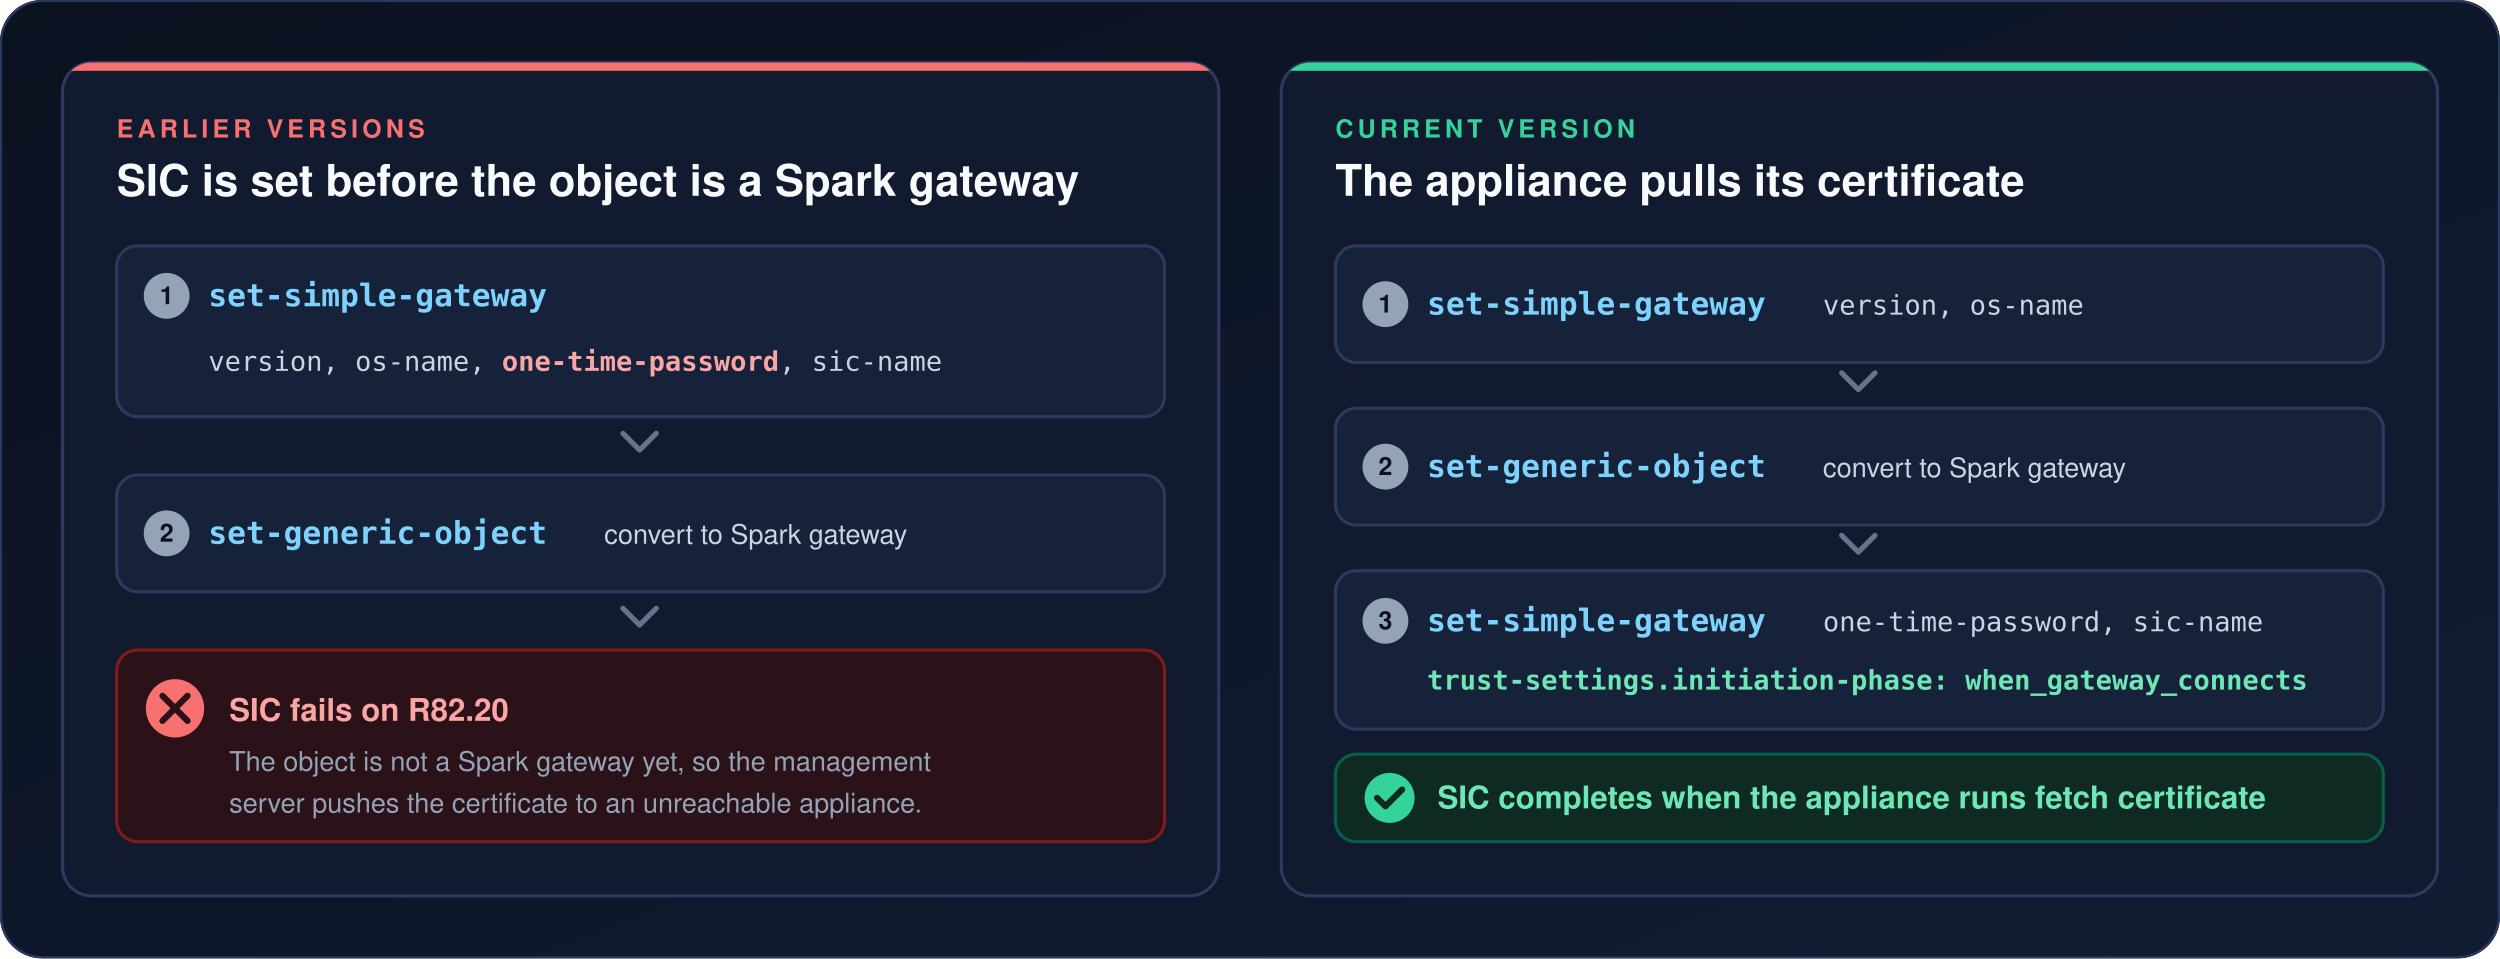
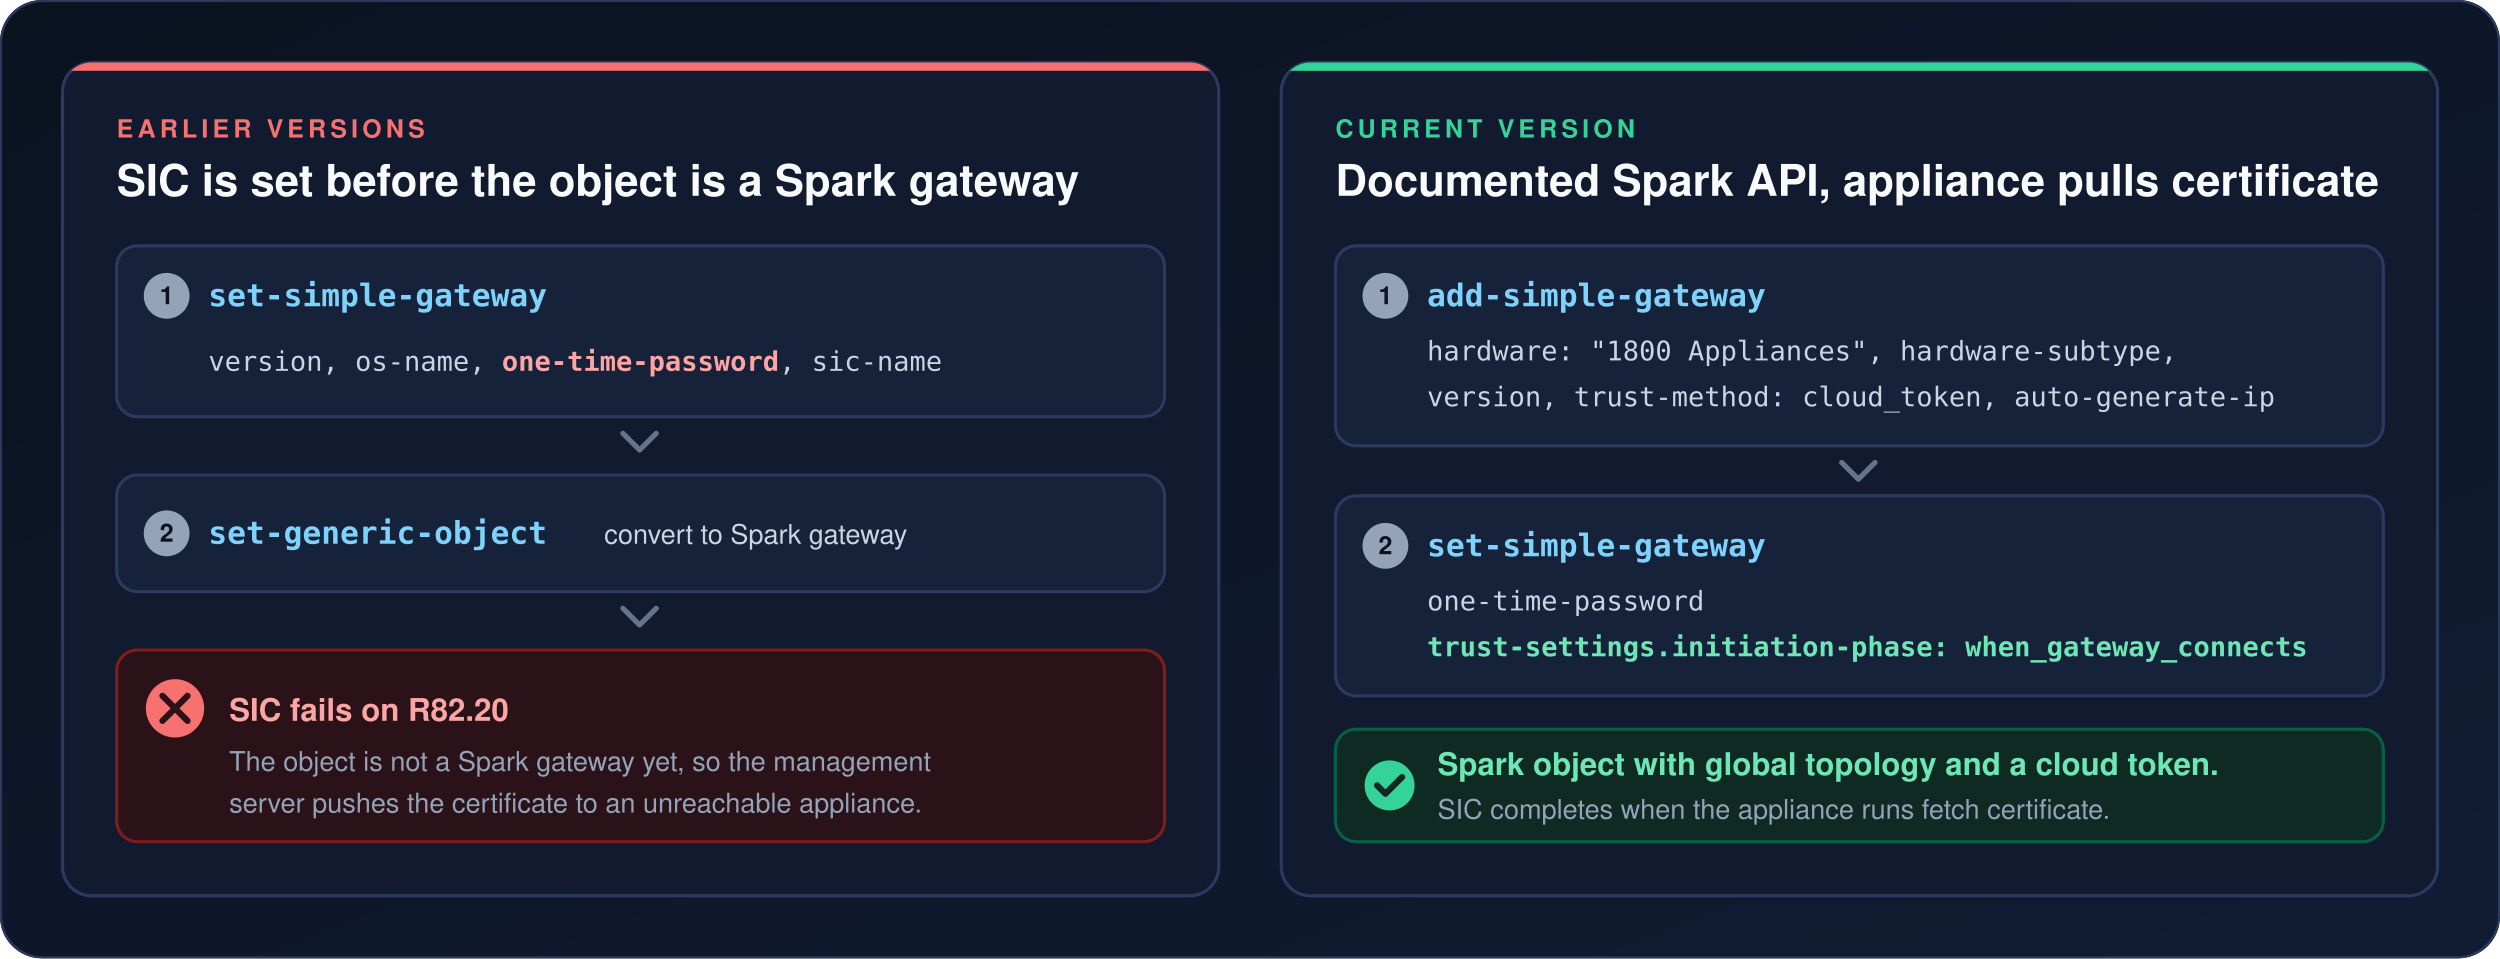
<svg xmlns="http://www.w3.org/2000/svg" width="1200" height="460" viewBox="0 0 1200 460" role="img" aria-labelledby="title desc">
  <defs>
    <linearGradient id="bg" x1="0" y1="0" x2="1" y2="1">
      <stop offset="0" stop-color="#0B1220" />
      <stop offset="1" stop-color="#111C33" />
    </linearGradient>
    <style>
      .sans { font-family: "Segoe UI", "Helvetica Neue", Helvetica, Arial, sans-serif; }
      .mono { font-family: "Cascadia Code", Consolas, "SFMono-Regular", Menlo, monospace; }
      .panel { fill: #111A2E; stroke: #2B3A5E; stroke-width: 1.5; }
      .label { font-size: 12px; font-weight: 700; letter-spacing: 2px; }
      .head { font-size: 21px; font-weight: 700; fill: #F8FAFC; }
      .call { fill: #16213A; stroke: #2B3A5E; stroke-width: 1.5; }
      .cmd { font-size: 15px; font-weight: 600; fill: #7DD3FC; }
      .args { font-size: 13px; fill: #CBD5E1; }
      .hl-bad { font-size: 13px; font-weight: 700; fill: #FCA5A5; }
      .hl-good { font-size: 13px; font-weight: 700; fill: #6EE7B7; }
      .num { font-size: 12px; font-weight: 700; fill: #0B1220; }
      .chev { fill: none; stroke: #64748B; stroke-width: 2.5; stroke-linecap: round; stroke-linejoin: round; }
      .result { font-size: 15px; font-weight: 600; }
      .sub { font-size: 13px; fill: #94A3B8; }
    </style>
    <clipPath id="left">
      <rect x="30" y="30" width="555" height="400" rx="14" />
    </clipPath>
    <clipPath id="right">
      <rect x="615" y="30" width="555" height="400" rx="14" />
    </clipPath>
  </defs>
  <rect width="1200" height="460" rx="20" fill="url(#bg)" />
  <rect x="0.5" y="0.5" width="1199" height="459" rx="20" fill="none" stroke="#2B3A5E" />
  <g class="sans">
    <rect x="30" y="30" width="555" height="400" rx="14" class="panel" />
    <rect x="30" y="30" width="555" height="4" fill="#F87171" clip-path="url(#left)" />
    <text x="56" y="66" class="label" fill="#F87171">EARLIER VERSIONS</text>
    <text x="56" y="94" class="head">SIC is set before the object is a Spark gateway</text>
    <rect x="56" y="118" width="503" height="82" rx="10" class="call" stroke="#7F1D1D" />
    <circle cx="80" cy="142" r="11" fill="#94A3B8" />
    <text x="80" y="146" text-anchor="middle" class="num">1</text>
    <text x="100" y="147" class="mono cmd">set-simple-gateway</text>
    <text x="100" y="178" class="mono args">version, os-name, <tspan class="hl-bad">one-time-password</tspan>, sic-name</text>
    <path d="M299 208 l8 8 l8 -8" class="chev" />
    <rect x="56" y="228" width="503" height="56" rx="10" class="call" />
    <circle cx="80" cy="256" r="11" fill="#94A3B8" />
    <text x="80" y="260" text-anchor="middle" class="num">2</text>
    <text x="100" y="261" class="mono cmd">set-generic-object</text>
    <text x="290" y="261" class="args">convert to Spark gateway</text>
    <path d="M299 292 l8 8 l8 -8" class="chev" />
    <rect x="56" y="312" width="503" height="92" rx="10" fill="#2A1218" stroke="#7F1D1D" stroke-width="1.5" />
    <circle cx="84" cy="340" r="14" fill="#F87171" />
    <path d="M78 334 l12 12 M90 334 l-12 12" stroke="#2A1218" stroke-width="3" stroke-linecap="round" />
    <text x="110" y="346" class="result" fill="#FCA5A5">SIC fails on R82.20</text>
    <text x="110" y="370" class="sub">The object is not a Spark gateway yet, so the management</text>
    <text x="110" y="390" class="sub">server pushes the certificate to an unreachable appliance.</text>
    <rect x="615" y="30" width="555" height="400" rx="14" class="panel" />
    <rect x="615" y="30" width="555" height="4" fill="#34D399" clip-path="url(#right)" />
    <text x="641" y="66" class="label" fill="#34D399">CURRENT VERSION</text>
-     <text x="641" y="94" class="head">The appliance pulls its certificate</text>
-     <rect x="641" y="118" width="503" height="56" rx="10" class="call" />
-     <circle cx="665" cy="146" r="11" fill="#94A3B8" />
-     <text x="665" y="150" text-anchor="middle" class="num">1</text>
-     <text x="685" y="151" class="mono cmd">set-simple-gateway</text>
-     <text x="875" y="151" class="mono args">version, os-name</text>
-     <path d="M884 179 l8 8 l8 -8" class="chev" />
-     <rect x="641" y="196" width="503" height="56" rx="10" class="call" />
-     <circle cx="665" cy="224" r="11" fill="#94A3B8" />
-     <text x="665" y="228" text-anchor="middle" class="num">2</text>
-     <text x="685" y="229" class="mono cmd">set-generic-object</text>
-     <text x="875" y="229" class="args">convert to Spark gateway</text>
-     <path d="M884 257 l8 8 l8 -8" class="chev" />
-     <rect x="641" y="274" width="503" height="76" rx="10" class="call" stroke="#065F46" />
-     <circle cx="665" cy="298" r="11" fill="#94A3B8" />
-     <text x="665" y="302" text-anchor="middle" class="num">3</text>
-     <text x="685" y="303" class="mono cmd">set-simple-gateway</text>
-     <text x="875" y="303" class="mono args">one-time-password, sic-name</text>
-     <text x="685" y="331" class="mono hl-good">trust-settings.initiation-phase: when_gateway_connects</text>
-     <rect x="641" y="362" width="503" height="42" rx="10" fill="#0E2A22" stroke="#065F46" stroke-width="1.5" />
-     <circle cx="667" cy="383" r="12" fill="#34D399" />
-     <path d="M661 383 l4 4 l8 -8" fill="none" stroke="#0E2A22" stroke-width="3" stroke-linecap="round" stroke-linejoin="round" />
-     <text x="690" y="388" class="result" fill="#6EE7B7">SIC completes when the appliance runs fetch certificate</text>
+     <text x="641" y="94" class="head">Documented Spark API, appliance pulls certificate</text>
+     <rect x="641" y="118" width="503" height="96" rx="10" class="call" />
+     <circle cx="665" cy="142" r="11" fill="#94A3B8" />
+     <text x="665" y="146" text-anchor="middle" class="num">1</text>
+     <text x="685" y="147" class="mono cmd">add-simple-gateway</text>
+     <text x="685" y="173" class="mono args">hardware: "1800 Appliances", hardware-subtype,</text>
+     <text x="685" y="195" class="mono args">version, trust-method: cloud_token, auto-generate-ip</text>
+     <path d="M884 222 l8 8 l8 -8" class="chev" />
+     <rect x="641" y="238" width="503" height="96" rx="10" class="call" stroke="#065F46" />
+     <circle cx="665" cy="262" r="11" fill="#94A3B8" />
+     <text x="665" y="266" text-anchor="middle" class="num">2</text>
+     <text x="685" y="267" class="mono cmd">set-simple-gateway</text>
+     <text x="685" y="293" class="mono args">one-time-password</text>
+     <text x="685" y="315" class="mono hl-good">trust-settings.initiation-phase: when_gateway_connects</text>
+     <rect x="641" y="350" width="503" height="54" rx="10" fill="#0E2A22" stroke="#065F46" stroke-width="1.5" />
+     <circle cx="667" cy="377" r="12" fill="#34D399" />
+     <path d="M661 377 l4 4 l8 -8" fill="none" stroke="#0E2A22" stroke-width="3" stroke-linecap="round" stroke-linejoin="round" />
+     <text x="690" y="372" class="result" fill="#6EE7B7">Spark object with global topology and a cloud token.</text>
+     <text x="690" y="393" class="sub">SIC completes when the appliance runs fetch certificate.</text>
  </g>
</svg>
